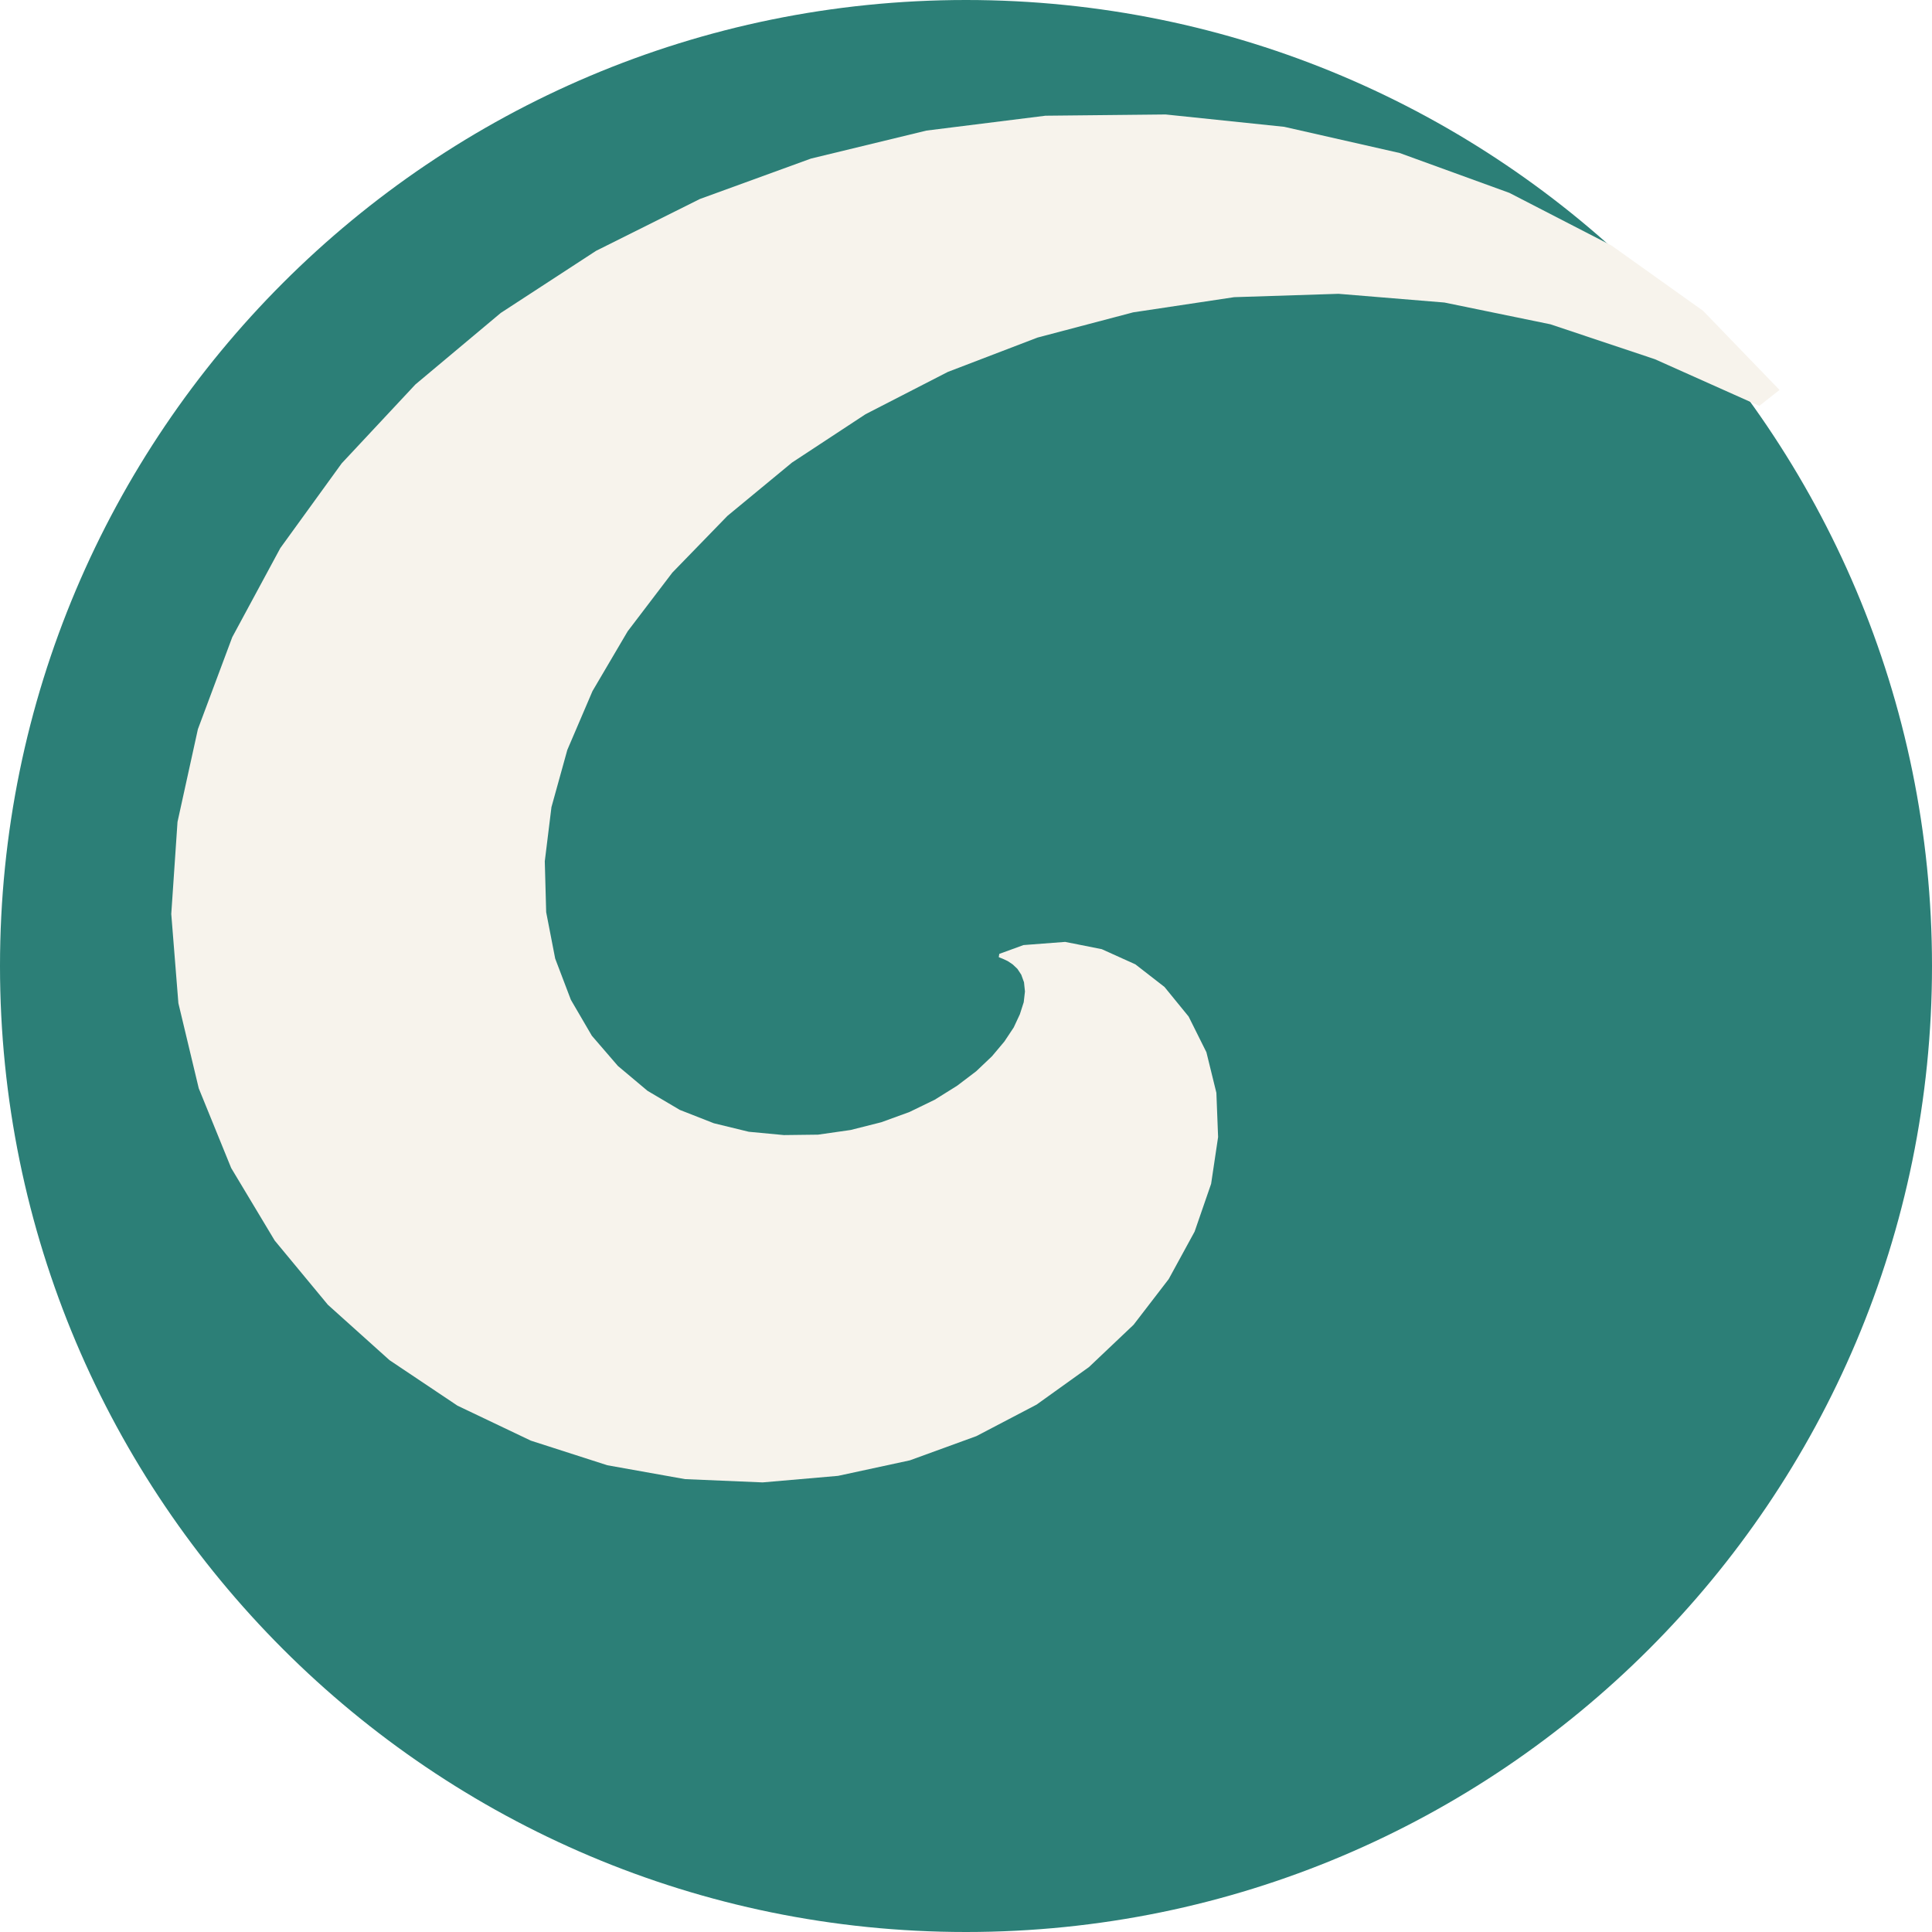
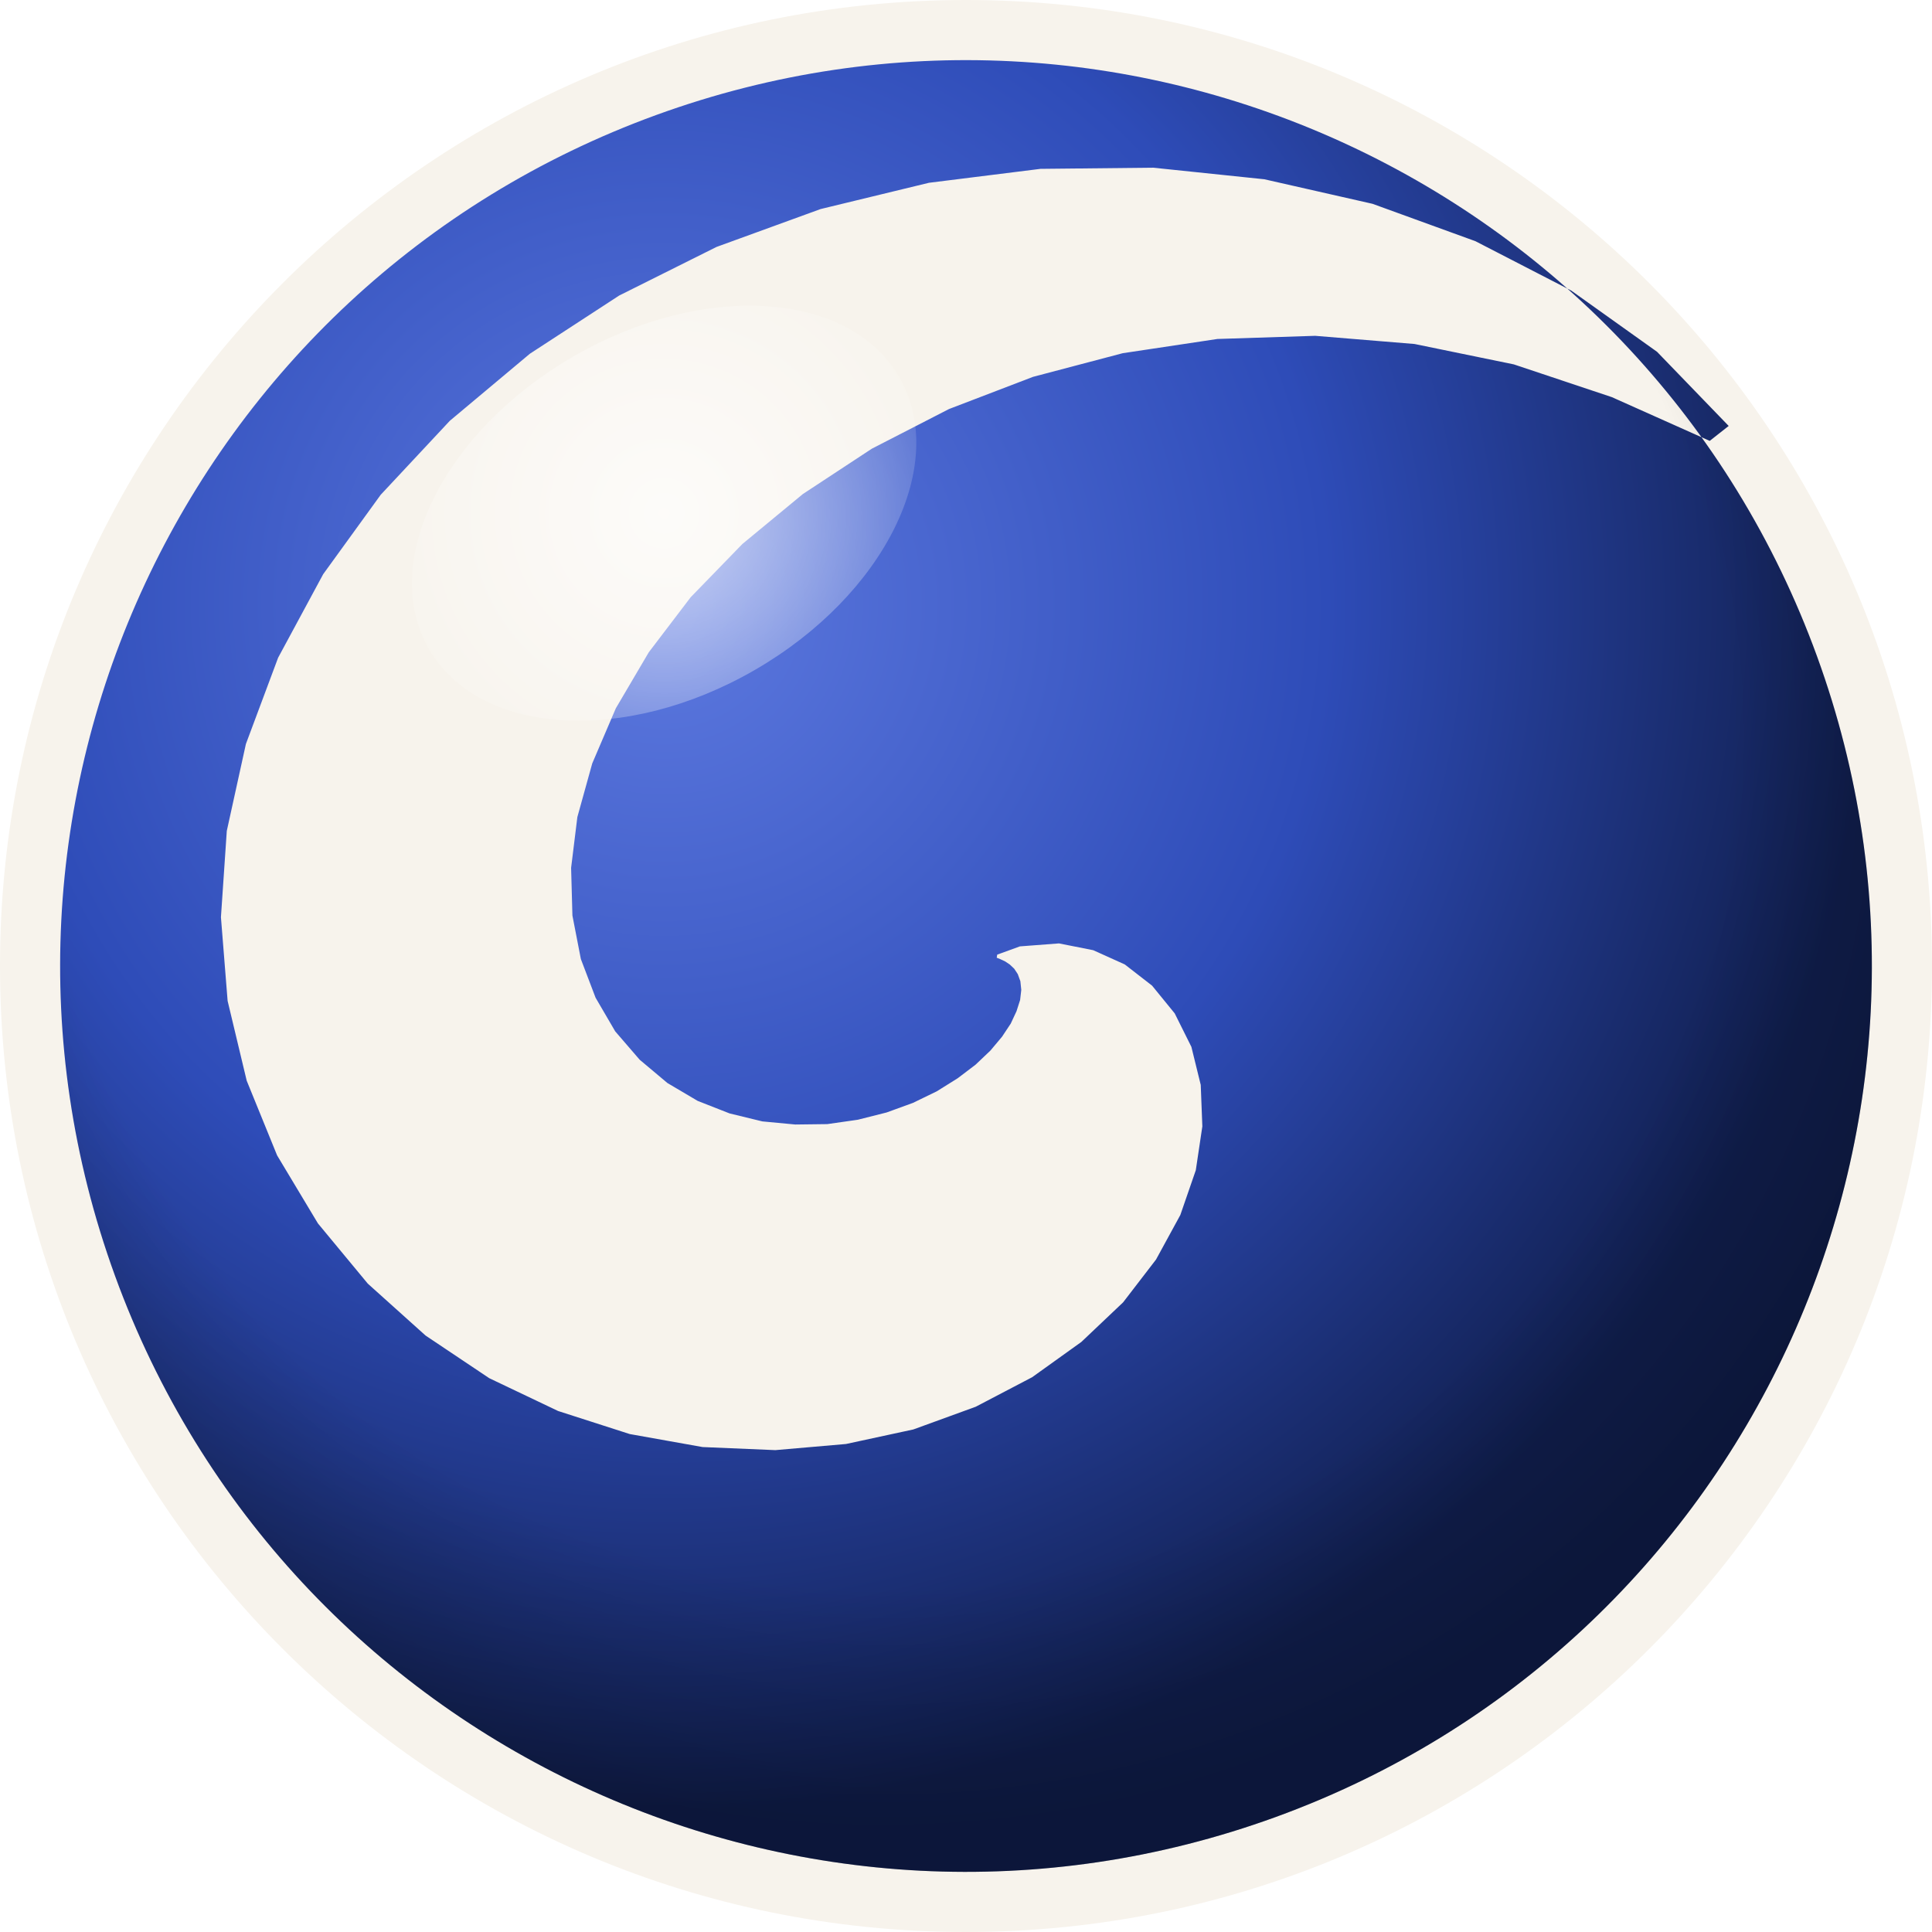
- <svg xmlns="http://www.w3.org/2000/svg" viewBox="24 24 60 60">
-   <circle cx="54" cy="54" r="30" fill="#2C7F77" />
-   <path transform="rotate(-20 54 54)" fill="#F7F3EC" d="M55.90,54.00 L57.15,54.35 L58.14,54.95 L58.96,55.75 L59.57,56.72 L59.96,57.84 L60.10,59.07 L59.96,60.36 L59.54,61.67 L58.84,62.96 L57.85,64.18 L56.59,65.29 L55.08,66.25 L53.33,67.01 L51.40,67.55 L49.31,67.83 L47.11,67.83 L44.85,67.52 L42.58,66.91 L40.35,65.99 L38.23,64.76 L36.26,63.23 L34.49,61.43 L32.99,59.38 L31.78,57.11 L30.91,54.67 L30.41,52.09 L30.31,49.42 L30.62,46.72 L31.36,44.04 L32.52,41.42 L34.10,38.93 L36.08,36.61 L38.43,34.52 L41.12,32.70 L44.11,31.18 L47.36,30.00 L50.80,29.20 L54.38,28.79 L58.05,28.79 L61.72,29.20 L65.35,30.03 L68.87,31.27 L72.20,32.89 L75.29,34.88 L78.07,37.21 L80.49,39.83 L82.47,42.71 L83.86,45.83 L83.10,46.08 L80.55,43.61 L77.87,41.48 L75.01,39.72 L72.01,38.34 L68.93,37.33 L65.82,36.70 L62.76,36.42 L59.78,36.47 L56.93,36.83 L54.27,37.46 L51.82,38.33 L49.61,39.40 L47.68,40.64 L46.02,42.01 L44.66,43.46 L43.59,44.96 L42.82,46.47 L42.32,47.97 L42.09,49.42 L42.11,50.79 L42.34,52.06 L42.78,53.22 L43.38,54.26 L44.12,55.16 L44.97,55.91 L45.90,56.53 L46.89,57.00 L47.89,57.35 L48.89,57.56 L49.87,57.66 L50.80,57.66 L51.67,57.57 L52.47,57.40 L53.18,57.18 L53.80,56.91 L54.32,56.61 L54.74,56.30 L55.06,55.98 L55.30,55.67 L55.45,55.37 L55.52,55.09 L55.52,54.84 L55.47,54.63 L55.38,54.45 L55.27,54.30 L55.15,54.18 L55.05,54.09 L55.10,54.00 Z" />
+ <svg xmlns="http://www.w3.org/2000/svg" viewBox="22 22 64 64">
+   <defs>
+     <radialGradient id="glass" gradientUnits="userSpaceOnUse" cx="48.7" cy="39.3" r="40">
+       <stop offset="0" stop-color="#5D79E0" />
+       <stop offset=".55" stop-color="#2E4CB8" />
+       <stop offset="1" stop-color="#101E4D" />
+     </radialGradient>
+     <radialGradient id="edge" gradientUnits="userSpaceOnUse" cx="54" cy="46" r="36">
+       <stop offset="0" stop-opacity="0" />
+       <stop offset=".78" stop-opacity="0" />
+       <stop offset="1" stop-opacity=".25" />
+     </radialGradient>
+     <radialGradient id="shine" gradientUnits="userSpaceOnUse" cx="44" cy="39" r="11">
+       <stop offset="0" stop-color="#fff" stop-opacity=".7" />
+       <stop offset="1" stop-color="#fff" stop-opacity="0" />
+     </radialGradient>
+   </defs>
+   <circle cx="54" cy="54" r="32" fill="#F7F3EC" />
+   <g transform="rotate(-20 54 54)">
+     <path fill-rule="evenodd" fill="url(#glass)" d="M54,24 A30,30 0 1 1 54,84 A30,30 0 1 1 54,24 Z M55.90,54.00 L57.15,54.35 L58.14,54.95 L58.96,55.75 L59.57,56.72 L59.96,57.84 L60.10,59.07 L59.96,60.36 L59.54,61.67 L58.84,62.96 L57.85,64.18 L56.59,65.29 L55.08,66.25 L53.33,67.01 L51.40,67.55 L49.31,67.83 L47.11,67.83 L44.85,67.52 L42.58,66.91 L40.35,65.99 L38.23,64.76 L36.26,63.23 L34.49,61.43 L32.99,59.38 L31.78,57.11 L30.91,54.67 L30.41,52.09 L30.31,49.42 L30.62,46.72 L31.36,44.04 L32.52,41.42 L34.10,38.93 L36.08,36.61 L38.43,34.52 L41.12,32.70 L44.11,31.18 L47.36,30.00 L50.80,29.20 L54.38,28.79 L58.05,28.79 L61.72,29.20 L65.35,30.03 L68.87,31.27 L72.20,32.89 L75.29,34.88 L78.07,37.21 L80.49,39.83 L82.47,42.71 L83.86,45.83 L83.10,46.08 L80.55,43.61 L77.87,41.48 L75.01,39.72 L72.01,38.34 L68.93,37.33 L65.82,36.70 L62.76,36.42 L59.78,36.47 L56.93,36.83 L54.27,37.46 L51.82,38.33 L49.61,39.40 L47.68,40.64 L46.02,42.01 L44.66,43.46 L43.59,44.96 L42.82,46.47 L42.32,47.97 L42.09,49.42 L42.11,50.79 L42.34,52.06 L42.78,53.22 L43.38,54.26 L44.12,55.16 L44.97,55.91 L45.90,56.53 L46.89,57.00 L47.89,57.35 L48.89,57.56 L49.87,57.66 L50.80,57.66 L51.67,57.57 L52.47,57.40 L53.18,57.18 L53.80,56.91 L54.32,56.61 L54.74,56.30 L55.06,55.98 L55.30,55.67 L55.45,55.37 L55.52,55.09 L55.52,54.84 L55.47,54.63 L55.38,54.45 L55.27,54.30 L55.15,54.18 L55.05,54.09 L55.10,54.00 Z" />
+     <circle cx="54" cy="54" r="30" fill="url(#edge)" />
+   </g>
+   <ellipse cx="44" cy="39" rx="9" ry="6" transform="rotate(-30 44 39)" fill="url(#shine)" />
</svg>
